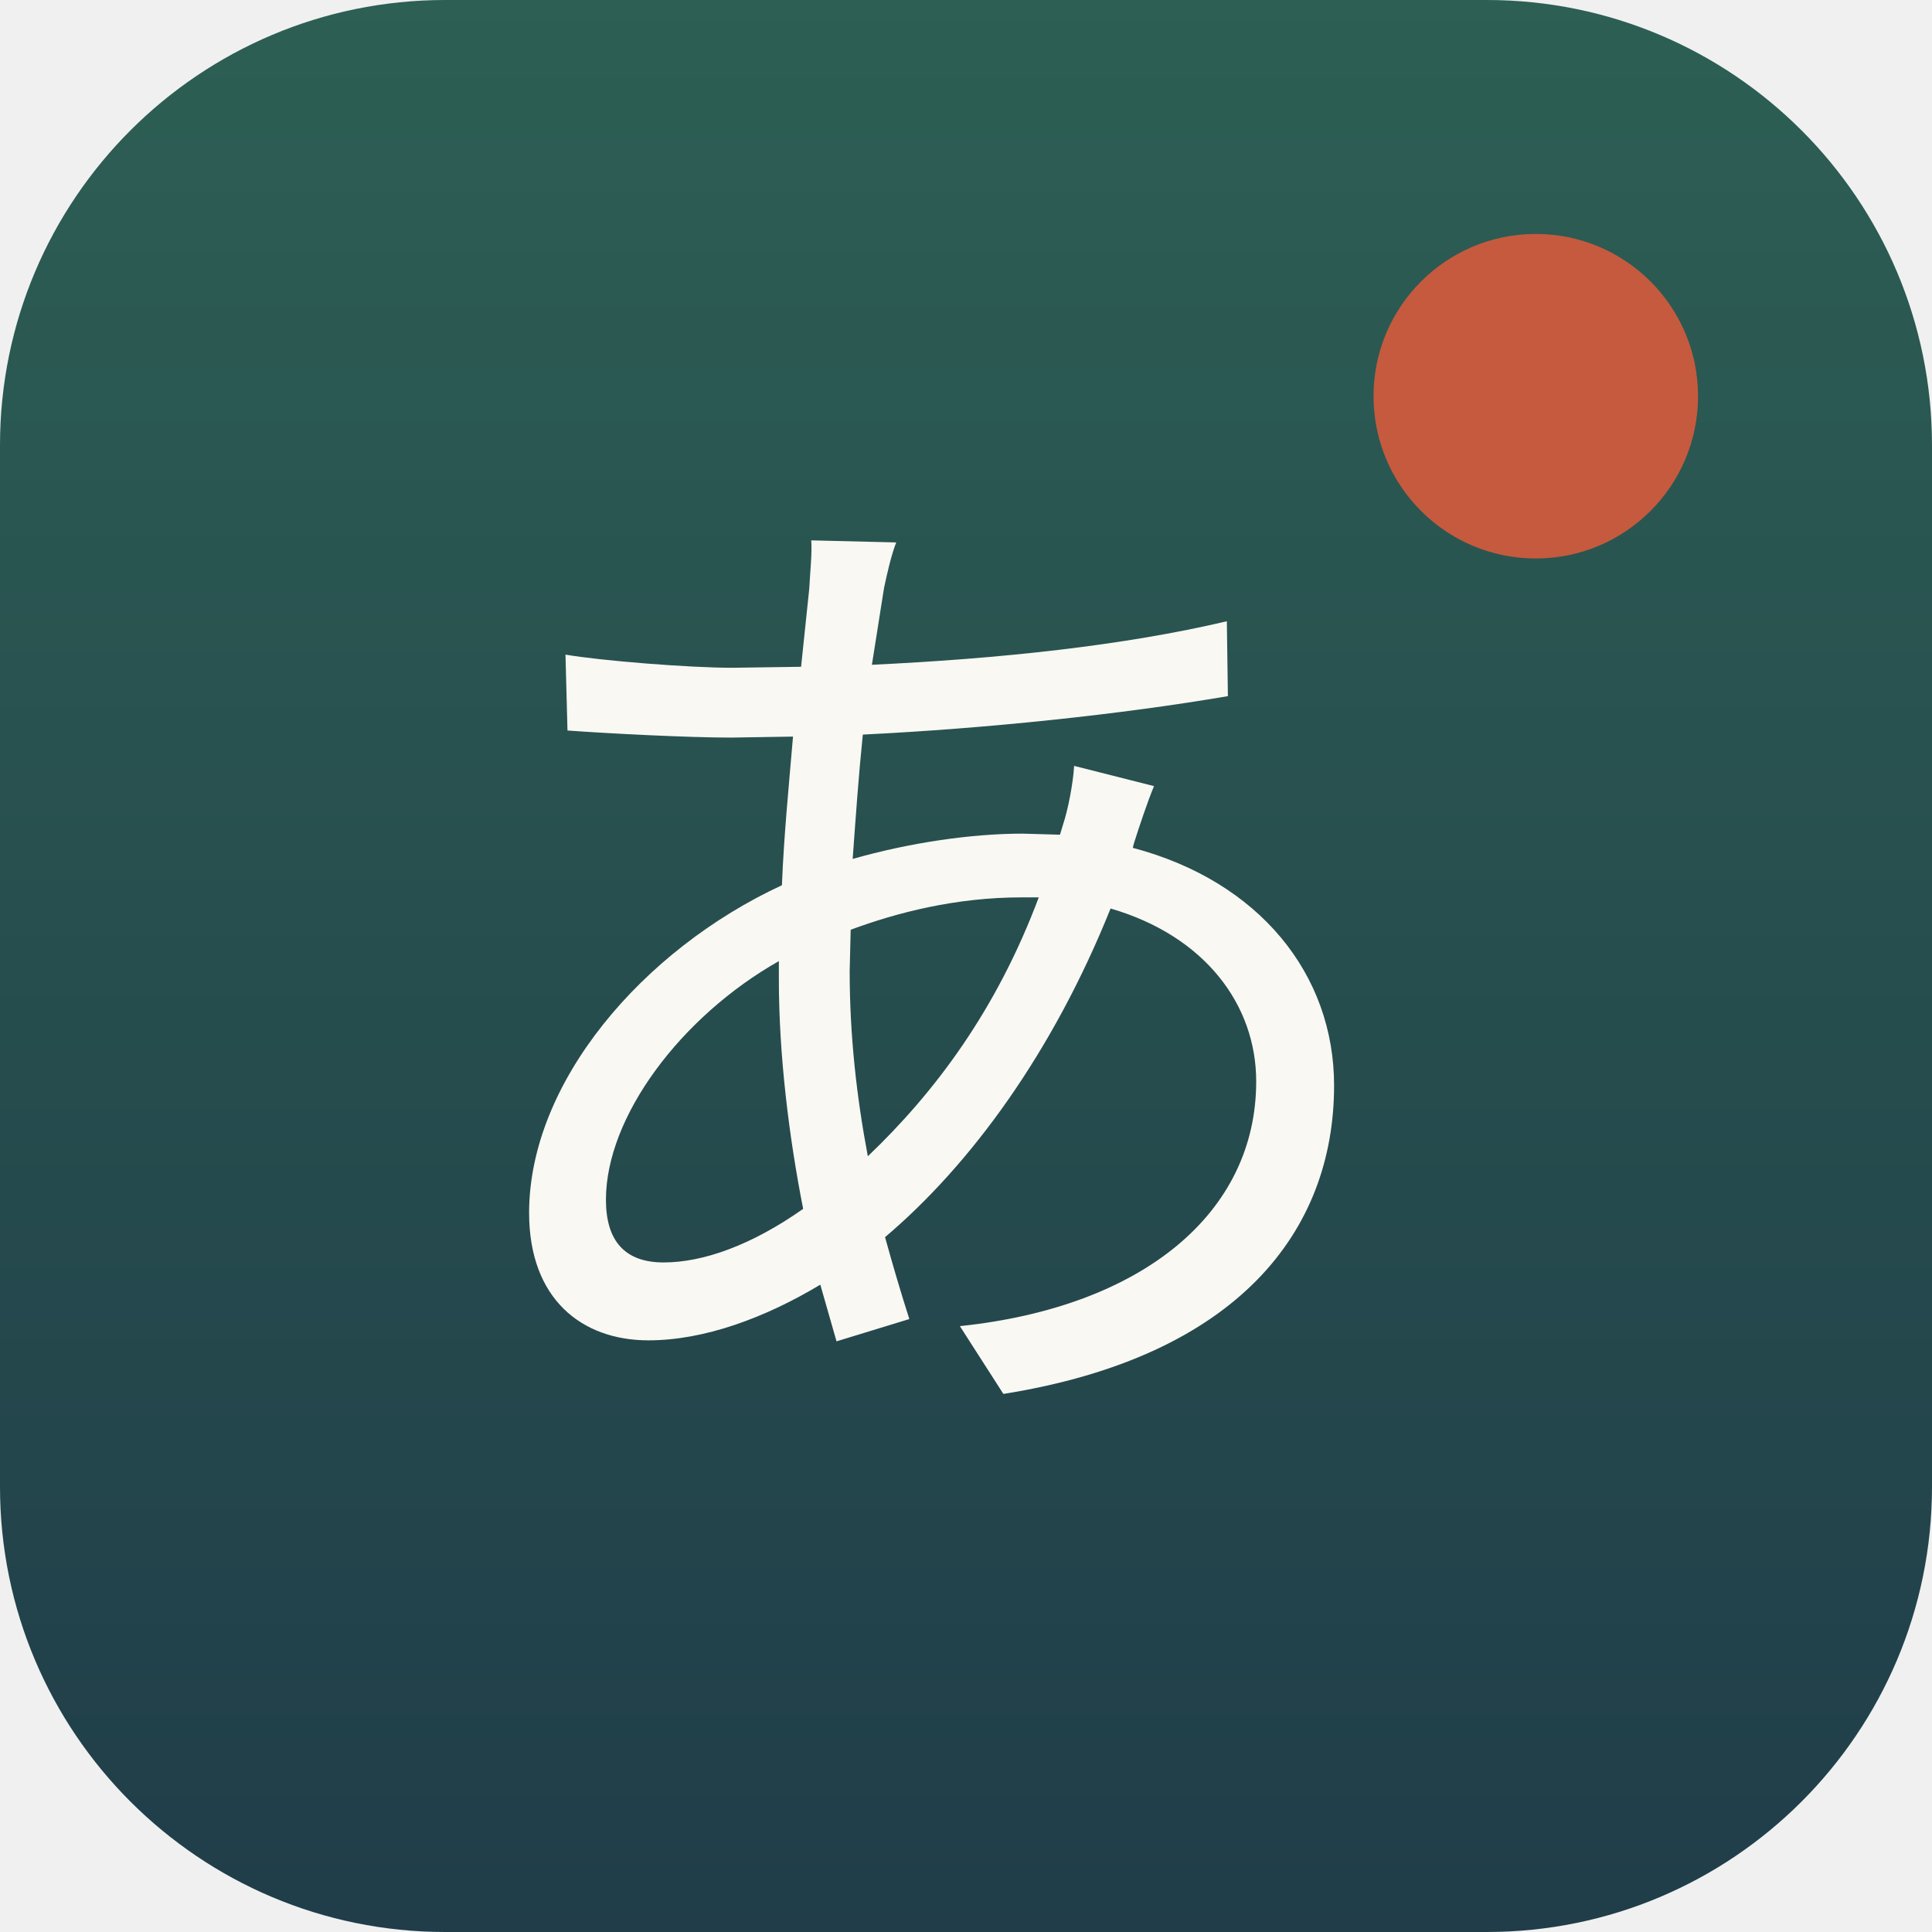
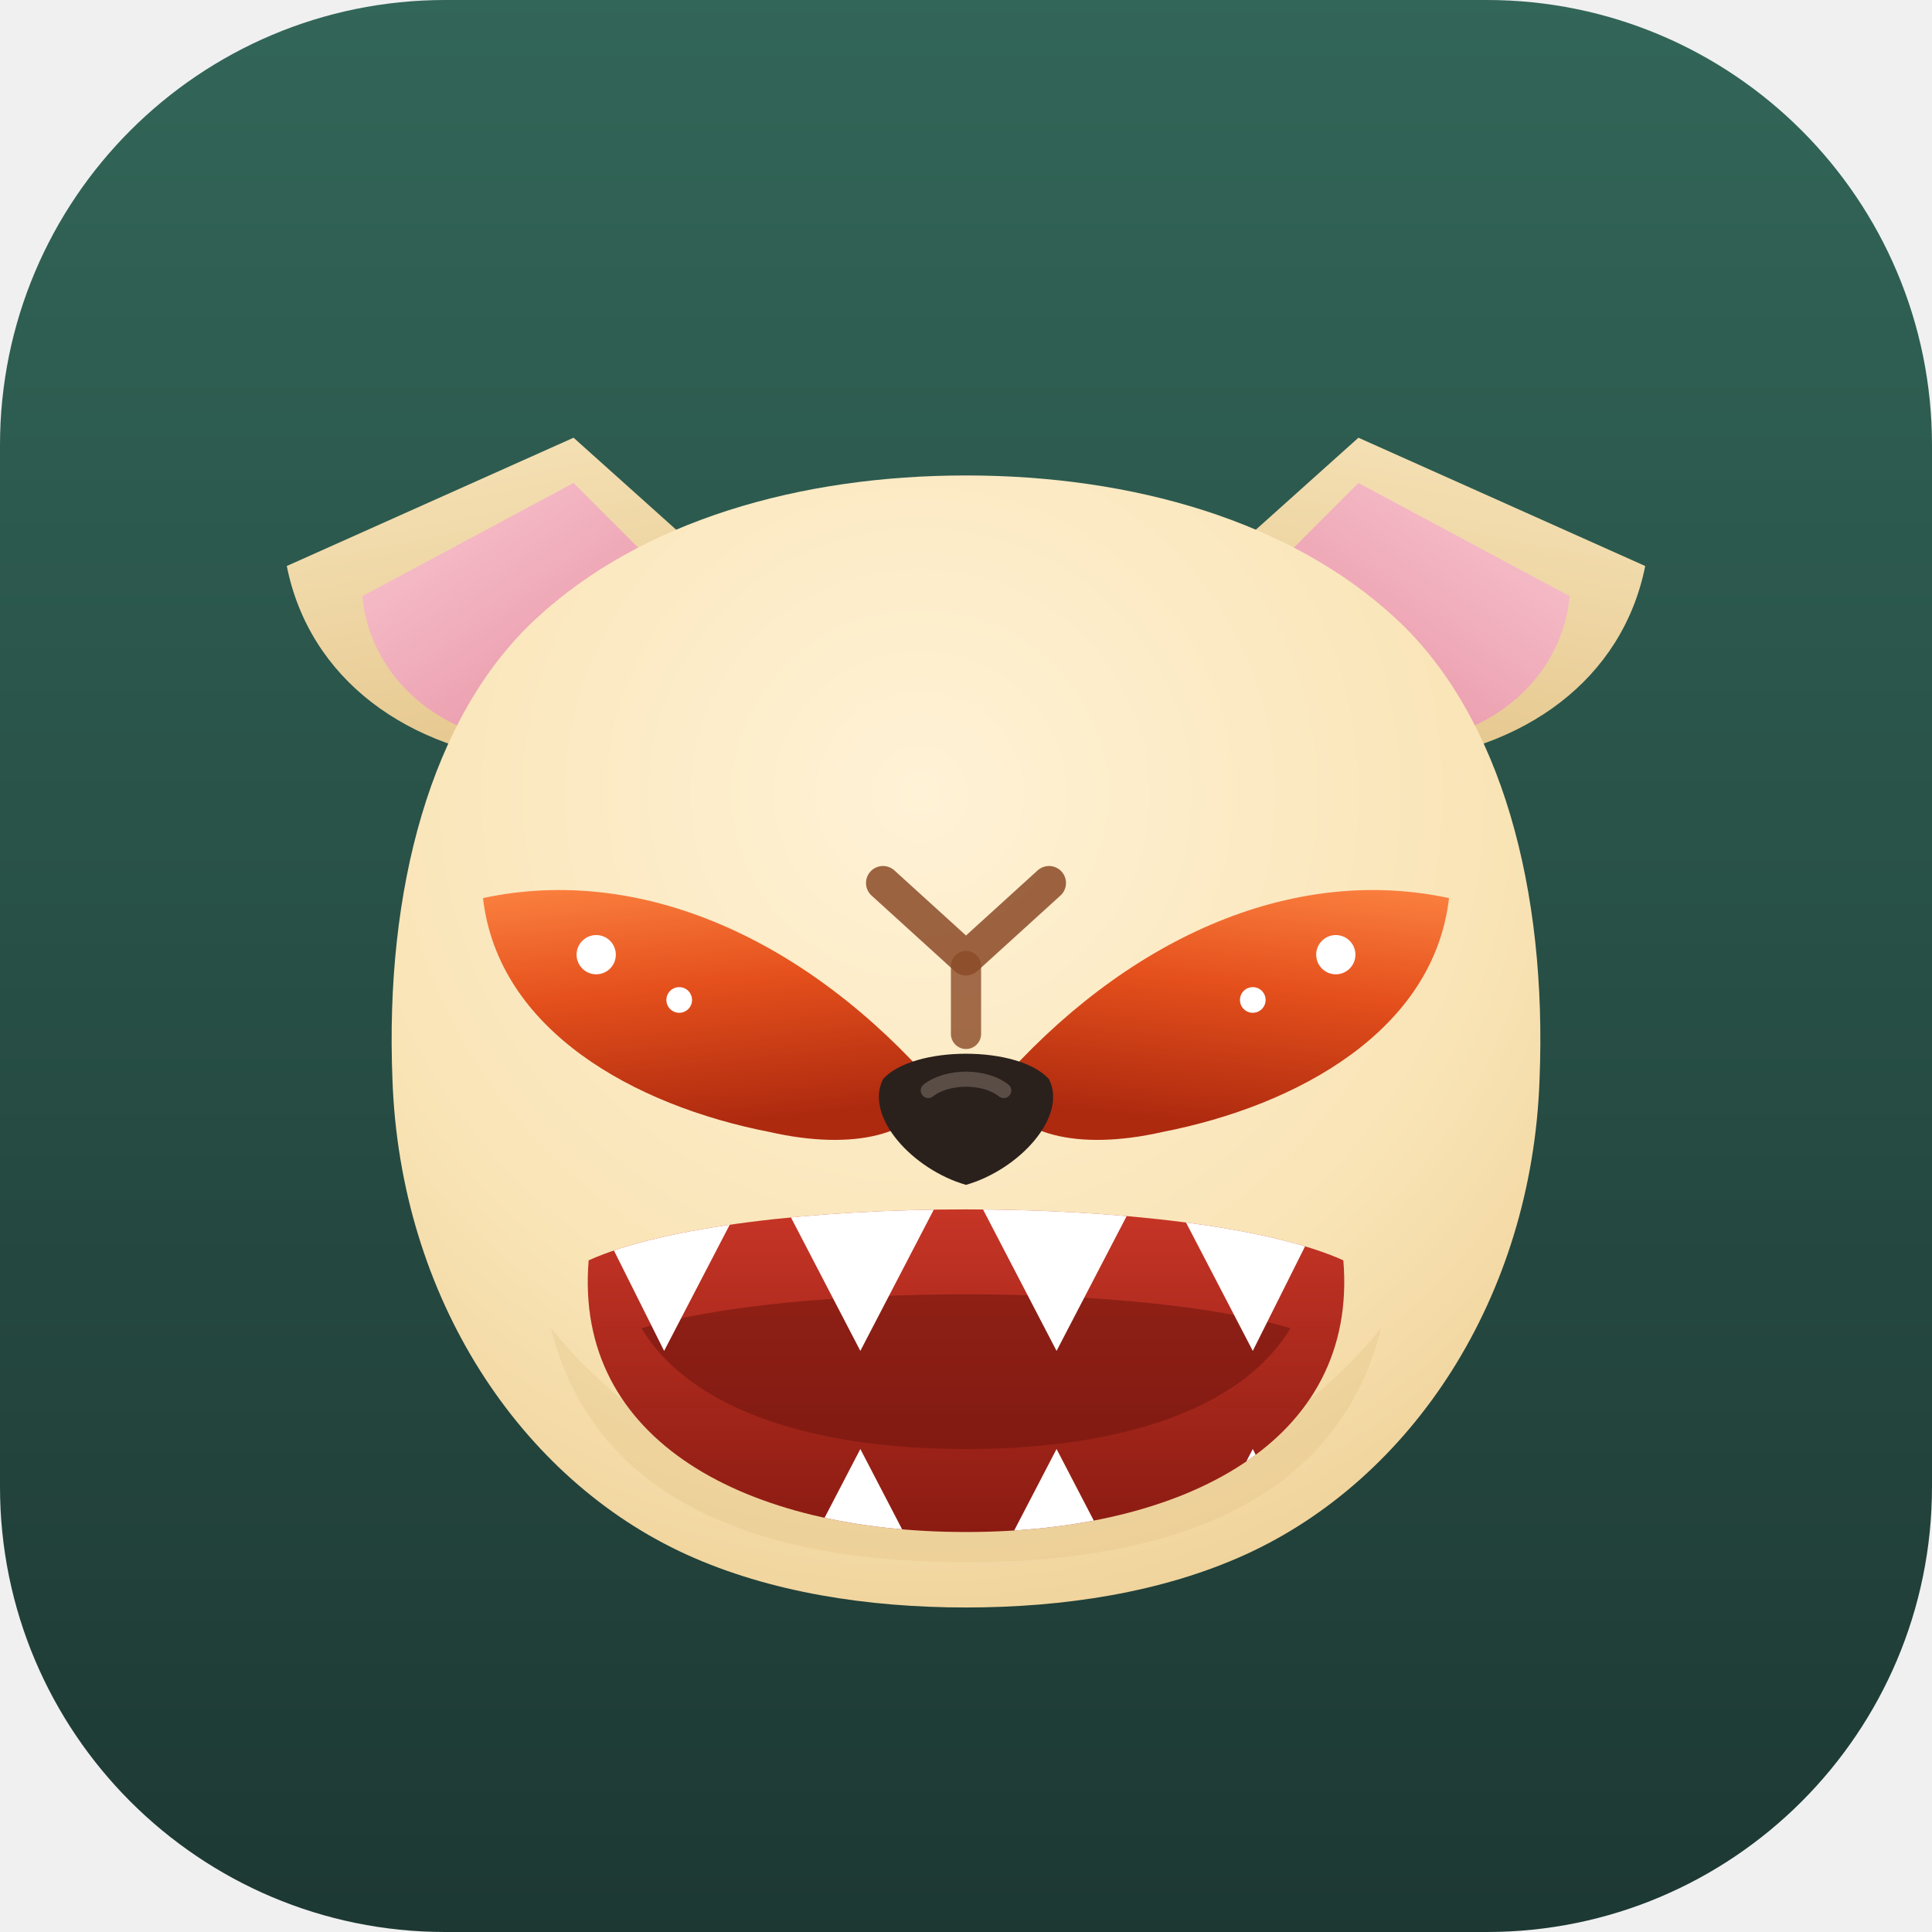
- <svg xmlns="http://www.w3.org/2000/svg" viewBox="0 0 512 512" width="512" height="512" role="img" aria-label="日本語ノート">
+ <svg xmlns="http://www.w3.org/2000/svg" viewBox="0 0 512 512" width="512" height="512" role="img" aria-label="日本語ノート — 바쿠독">
  <defs>
    <linearGradient id="bg" x1="0" y1="0" x2="0" y2="1">
-       <stop offset="0" stop-color="#2D5F54" />
-       <stop offset="1" stop-color="#203D49" />
+       <stop offset="0" stop-color="#326658" />
+       <stop offset="1" stop-color="#1D3833" />
    </linearGradient>
+     <radialGradient id="fur" cx="46%" cy="28%" r="82%">
+       <stop offset="0" stop-color="#FFF2D6" />
+       <stop offset="0.62" stop-color="#F9E4B6" />
+       <stop offset="1" stop-color="#EDCE93" />
+     </radialGradient>
+     <linearGradient id="earBack" x1="0" y1="0" x2="0.3" y2="1">
+       <stop offset="0" stop-color="#F7E4BA" />
+       <stop offset="1" stop-color="#E6C88F" />
+     </linearGradient>
+     <linearGradient id="earIn" x1="0" y1="0" x2="1" y2="1">
+       <stop offset="0" stop-color="#FAC7D1" />
+       <stop offset="1" stop-color="#E2879B" />
+     </linearGradient>
+     <linearGradient id="eye" x1="0" y1="0" x2="0.2" y2="1">
+       <stop offset="0" stop-color="#FB8140" />
+       <stop offset="0.45" stop-color="#E5501C" />
+       <stop offset="1" stop-color="#AE2A0F" />
+     </linearGradient>
+     <linearGradient id="mouth" x1="0" y1="0" x2="0" y2="1">
+       <stop offset="0" stop-color="#C63526" />
+       <stop offset="1" stop-color="#8B1B12" />
+     </linearGradient>
+     <clipPath id="mouthClip">
+       <path d="M156 334 C196 316 316 316 356 334 C360 382 314 406 256 406 C198 406 152 382 156 334 Z" />
+     </clipPath>
  </defs>
  <rect width="512" height="512" rx="118" fill="url(#bg)" />
-   <circle cx="407" cy="105" r="43" fill="#C65A3E" />
-   <text x="245" y="356" font-family="'Noto Sans JP','Hiragino Kaku Gothic ProN','Yu Gothic',sans-serif" font-size="268" font-weight="500" fill="#FAF8F3" text-anchor="middle">あ</text>
+   <g id="bakudog">
+     <g>
+       <path d="M76 150 L152 116 L210 168 C196 192 170 204 142 202 C108 199 82 180 76 150 Z" fill="url(#earBack)" />
+       <path d="M96 158 L152 128 L198 174 C182 192 160 200 138 197 C114 194 98 178 96 158 Z" fill="url(#earIn)" />
+     </g>
+     <g transform="translate(512,0) scale(-1,1)">
+       <path d="M76 150 L152 116 L210 168 C196 192 170 204 142 202 C108 199 82 180 76 150 Z" fill="url(#earBack)" />
+       <path d="M96 158 L152 128 L198 174 C182 192 160 200 138 197 C114 194 98 178 96 158 Z" fill="url(#earIn)" />
+     </g>
+     <path d="M256 126 C300 126 342 138 370 164 C398 190 410 236 408 286 C406 344 374 392 330 412 C308 422 282 426 256 426 C230 426 204 422 182 412 C138 392 106 344 104 286 C102 236 114 190 142 164 C170 138 212 126 256 126 Z" fill="url(#fur)" />
+     <path d="M256 402 C300 402 340 384 366 352 C356 392 320 414 256 414 C192 414 156 392 146 352 C172 384 212 402 256 402 Z" fill="#E3C387" opacity="0.35" />
+     <path d="M234 234 L256 254 L278 234" fill="none" stroke="#8B4A27" stroke-width="9" stroke-linecap="round" stroke-linejoin="round" opacity="0.85" />
+     <path d="M256 256 L256 274" fill="none" stroke="#8B4A27" stroke-width="8" stroke-linecap="round" opacity="0.8" />
+     <path d="M128 238 C170 229 214 249 248 288 C244 301 226 305 204 300 C168 293 132 273 128 238 Z" fill="url(#eye)" />
+     <g transform="translate(512,0) scale(-1,1)">
+       <path d="M128 238 C170 229 214 249 248 288 C244 301 226 305 204 300 C168 293 132 273 128 238 Z" fill="url(#eye)" />
+     </g>
+     <circle cx="158" cy="253" r="5.2" fill="#FFFFFF" />
+     <circle cx="180" cy="265" r="3.4" fill="#FFFFFF" />
+     <circle cx="354" cy="253" r="5.2" fill="#FFFFFF" />
+     <circle cx="332" cy="265" r="3.4" fill="#FFFFFF" />
+     <path d="M234 286 C242 277 270 277 278 286 C283 296 270 310 256 314 C242 310 229 296 234 286 Z" fill="#2A211D" />
+     <path d="M246 289 C251 285 261 285 266 289" fill="none" stroke="#6E6057" stroke-width="4" stroke-linecap="round" opacity="0.7" />
+     <path d="M156 334 C196 316 316 316 356 334 C360 382 314 406 256 406 C198 406 152 382 156 334 Z" fill="url(#mouth)" />
+     <g clip-path="url(#mouthClip)">
+       <path d="M170 352 C210 340 302 340 342 352 C330 372 300 384 256 384 C212 384 182 372 170 352 Z" fill="#6E140D" opacity="0.55" />
+       <path d="M150 306 L176 358 L202 308 L228 358 L254 308 L280 358 L306 308 L332 358 L358 306 L358 294 L150 294 Z" fill="#FFFFFF" />
+       <path d="M150 436 L176 384 L202 434 L228 384 L254 434 L280 384 L306 434 L332 384 L358 436 L358 448 L150 448 Z" fill="#FFFFFF" />
+     </g>
+   </g>
</svg>
